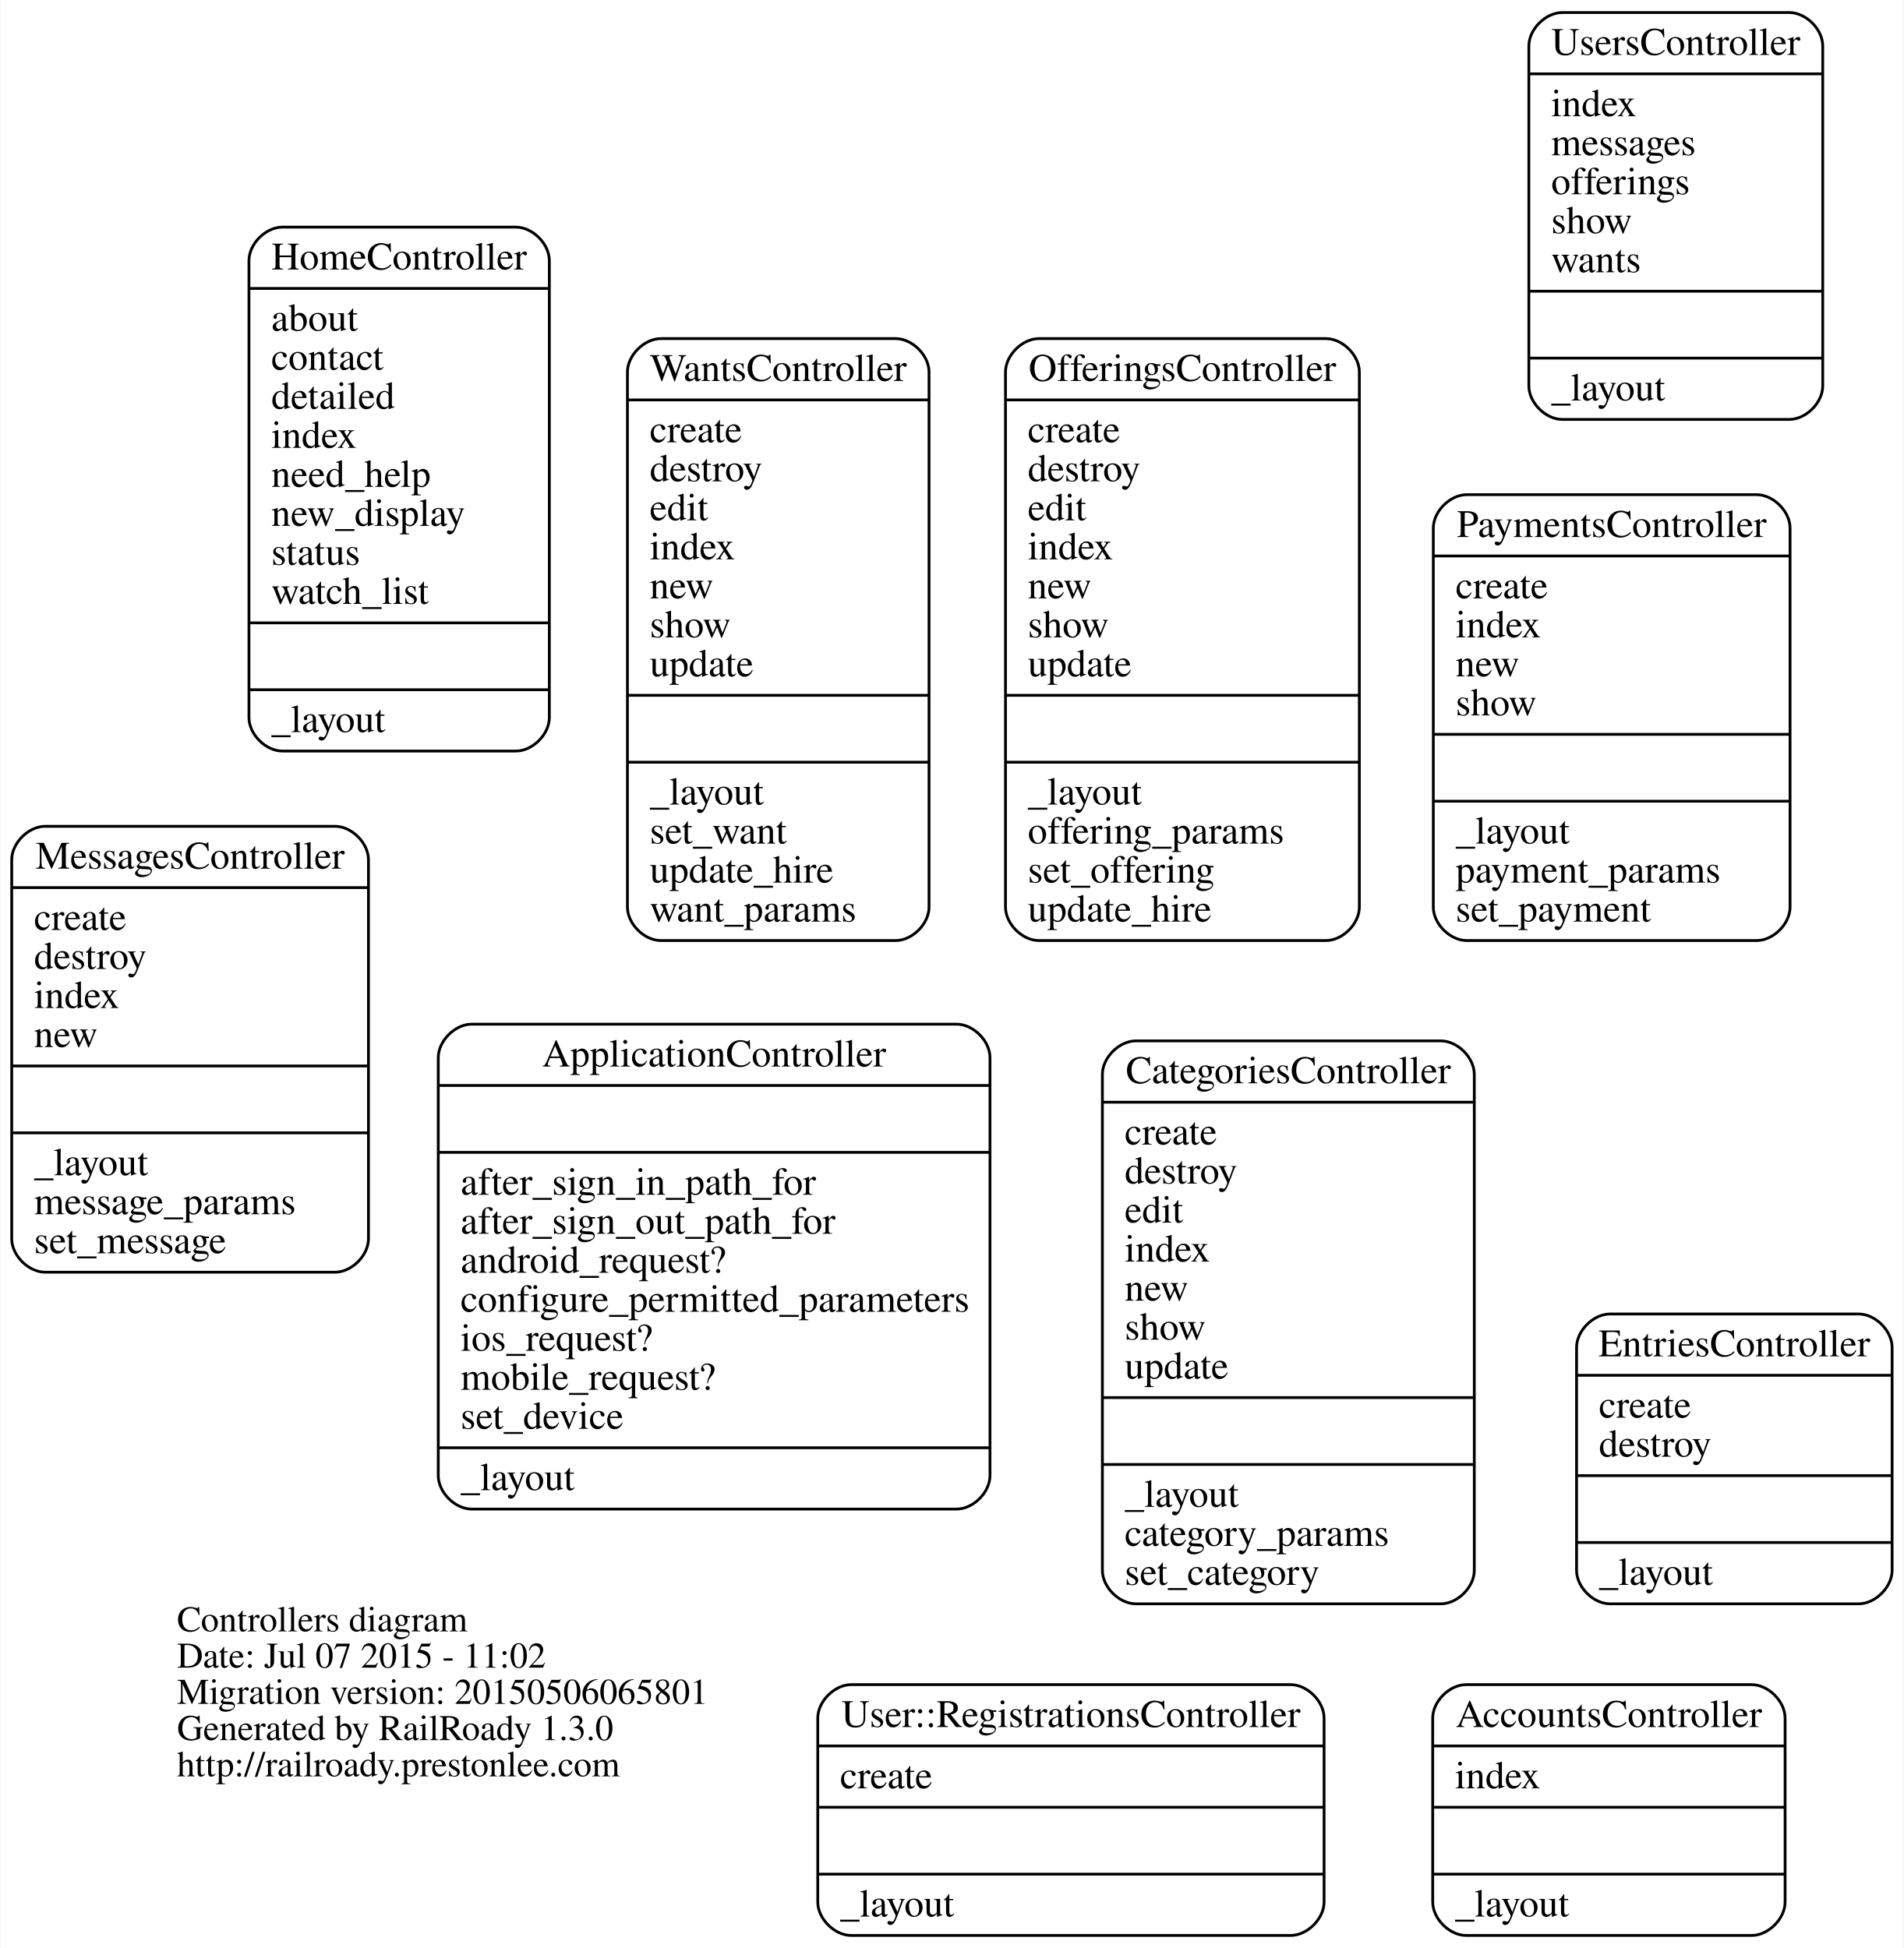
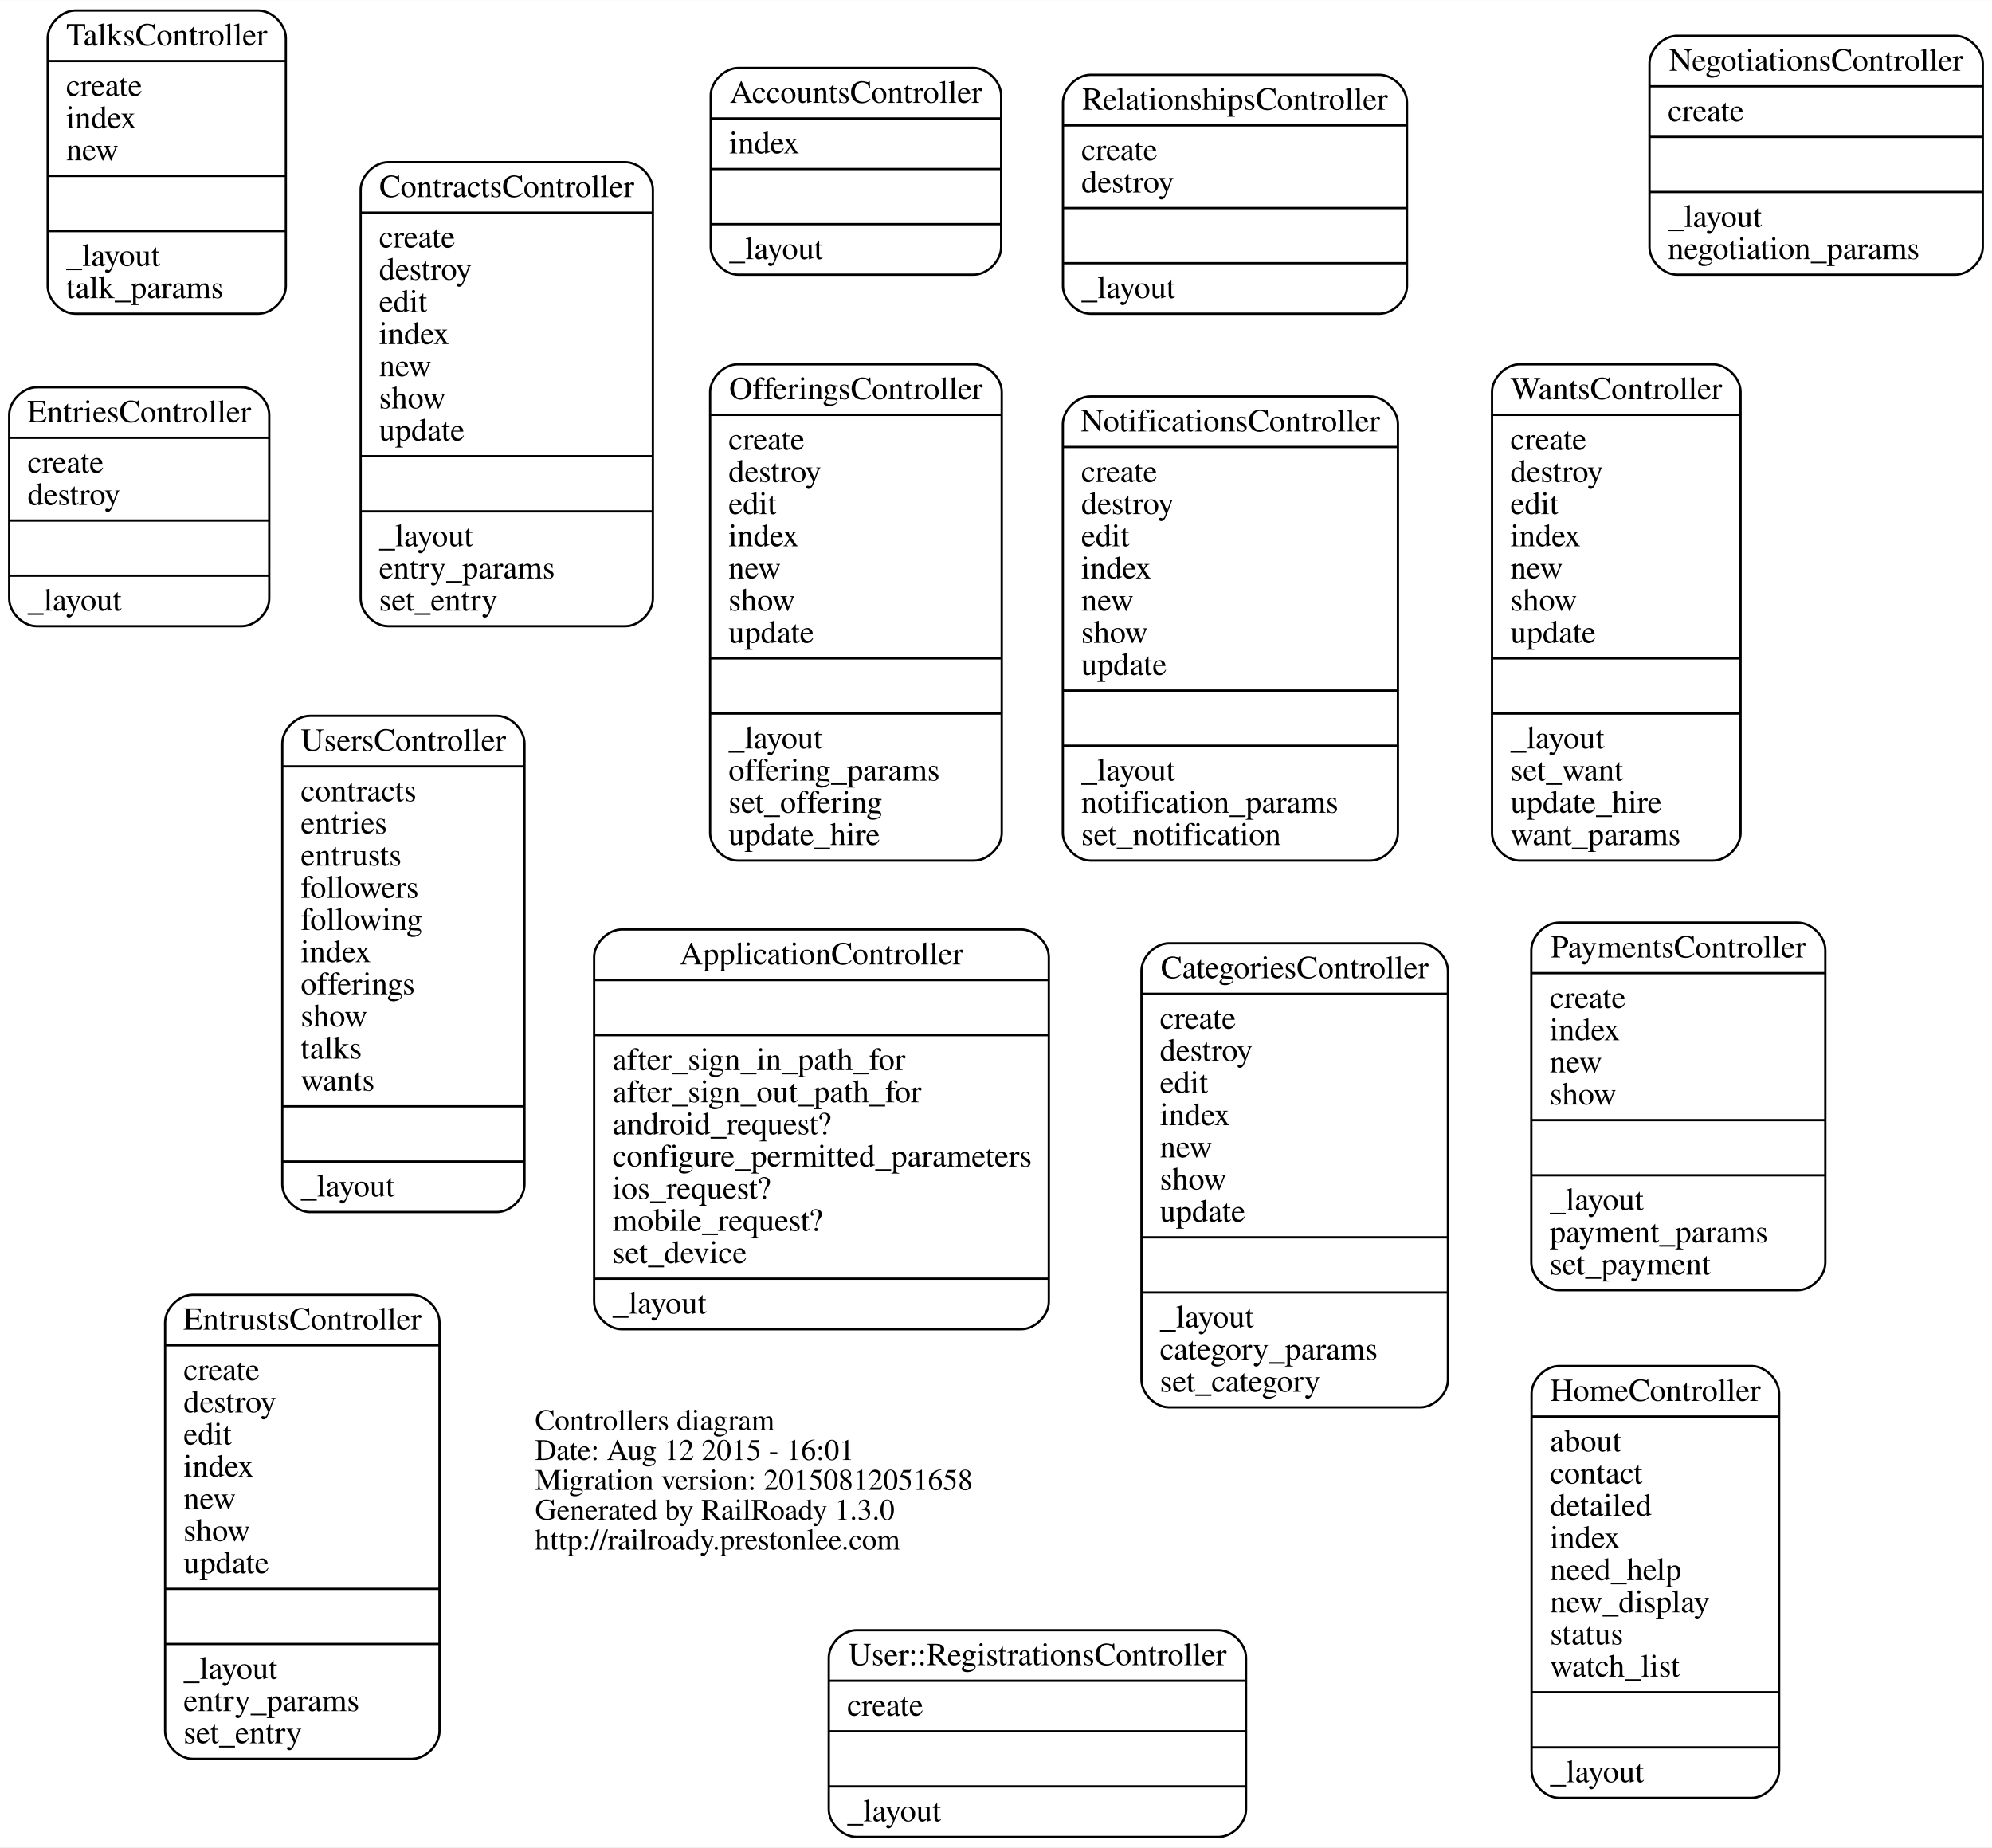
- <svg xmlns="http://www.w3.org/2000/svg" width="683pt" height="699pt" viewBox="0.00 0.00 682.59 699.00">
-   <g id="graph0" class="graph" transform="scale(1 1) rotate(0) translate(258.99 440.5)">
-     <polygon fill="white" stroke="none" points="-258.99,258.5 -258.99,-440.5 423.6,-440.5 423.6,258.5 -258.99,258.5" />
+ <svg xmlns="http://www.w3.org/2000/svg" width="867pt" height="804pt" viewBox="0.00 0.00 867.15 804.00">
+   <g id="graph0" class="graph" transform="scale(1 1) rotate(0) translate(360.6 477.5)">
+     <polygon fill="white" stroke="none" points="-360.6,326.5 -360.6,-477.5 506.545,-477.5 506.545,326.5 -360.6,326.5" />
    <g id="node1" class="node">
-       <text text-anchor="start" x="-195.688" y="144.9" font-family="Times,serif" font-size="13.00">Controllers diagram</text>
-       <text text-anchor="start" x="-195.688" y="157.9" font-family="Times,serif" font-size="13.00">Date: Jul 07 2015 - 11:02</text>
-       <text text-anchor="start" x="-195.688" y="170.9" font-family="Times,serif" font-size="13.00">Migration version: 20150506065801</text>
-       <text text-anchor="start" x="-195.688" y="183.9" font-family="Times,serif" font-size="13.00">Generated by RailRoady 1.3.0</text>
-       <text text-anchor="start" x="-195.688" y="196.9" font-family="Times,serif" font-size="13.00">http://railroady.prestonlee.com</text>
+       <text text-anchor="start" x="-127.688" y="144.9" font-family="Times,serif" font-size="13.00">Controllers diagram</text>
+       <text text-anchor="start" x="-127.688" y="157.9" font-family="Times,serif" font-size="13.00">Date: Aug 12 2015 - 16:01</text>
+       <text text-anchor="start" x="-127.688" y="170.9" font-family="Times,serif" font-size="13.00">Migration version: 20150812051658</text>
+       <text text-anchor="start" x="-127.688" y="183.9" font-family="Times,serif" font-size="13.00">Generated by RailRoady 1.3.0</text>
+       <text text-anchor="start" x="-127.688" y="196.9" font-family="Times,serif" font-size="13.00">http://railroady.prestonlee.com</text>
    </g>
    <g id="node2" class="node">
-       <path fill="none" stroke="black" d="M266.79,254C266.79,254 369.21,254 369.21,254 375.21,254 381.21,248 381.21,242 381.21,242 381.21,176 381.21,176 381.21,170 375.21,164 369.21,164 369.21,164 266.79,164 266.79,164 260.79,164 254.79,170 254.79,176 254.79,176 254.79,242 254.79,242 254.79,248 260.79,254 266.79,254" />
-       <text text-anchor="middle" x="318" y="179.2" font-family="Times,serif" font-size="14.00">AccountsController</text>
-       <polyline fill="none" stroke="black" points="254.79,186 381.21,186 " />
-       <text text-anchor="start" x="262.79" y="201.2" font-family="Times,serif" font-size="14.00">index</text>
-       <polyline fill="none" stroke="black" points="254.79,208 381.21,208 " />
-       <polyline fill="none" stroke="black" points="254.79,232 381.21,232 " />
-       <text text-anchor="start" x="262.79" y="247.2" font-family="Times,serif" font-size="14.00">_layout</text>
+       <path fill="none" stroke="black" d="M-39.21,-358C-39.21,-358 63.21,-358 63.21,-358 69.21,-358 75.21,-364 75.21,-370 75.21,-370 75.21,-436 75.21,-436 75.21,-442 69.21,-448 63.21,-448 63.21,-448 -39.21,-448 -39.21,-448 -45.21,-448 -51.21,-442 -51.21,-436 -51.21,-436 -51.21,-370 -51.21,-370 -51.21,-364 -45.21,-358 -39.21,-358" />
+       <text text-anchor="middle" x="12" y="-432.8" font-family="Times,serif" font-size="14.00">AccountsController</text>
+       <polyline fill="none" stroke="black" points="-51.21,-426 75.21,-426 " />
+       <text text-anchor="start" x="-43.21" y="-410.8" font-family="Times,serif" font-size="14.00">index</text>
+       <polyline fill="none" stroke="black" points="-51.21,-404 75.21,-404 " />
+       <polyline fill="none" stroke="black" points="-51.21,-380 75.21,-380 " />
+       <text text-anchor="start" x="-43.21" y="-364.8" font-family="Times,serif" font-size="14.00">_layout</text>
    </g>
    <g id="node3" class="node">
      <path fill="none" stroke="black" d="M-89.966,101C-89.966,101 83.966,101 83.966,101 89.966,101 95.966,95 95.966,89 95.966,89 95.966,-61 95.966,-61 95.966,-67 89.966,-73 83.966,-73 83.966,-73 -89.966,-73 -89.966,-73 -95.966,-73 -101.966,-67 -101.966,-61 -101.966,-61 -101.966,89 -101.966,89 -101.966,95 -95.966,101 -89.966,101" />
      <text text-anchor="middle" x="-3" y="-57.8" font-family="Times,serif" font-size="14.00">ApplicationController</text>
      <polyline fill="none" stroke="black" points="-101.966,-51 95.966,-51 " />
      <polyline fill="none" stroke="black" points="-101.966,-27 95.966,-27 " />
      <text text-anchor="start" x="-93.966" y="-11.8" font-family="Times,serif" font-size="14.00">after_sign_in_path_for</text>
      <text text-anchor="start" x="-93.966" y="2.2" font-family="Times,serif" font-size="14.00">after_sign_out_path_for</text>
      <text text-anchor="start" x="-93.966" y="16.2" font-family="Times,serif" font-size="14.00">android_request?</text>
      <text text-anchor="start" x="-93.966" y="30.2" font-family="Times,serif" font-size="14.00">configure_permitted_parameters</text>
      <text text-anchor="start" x="-93.966" y="44.2" font-family="Times,serif" font-size="14.00">ios_request?</text>
      <text text-anchor="start" x="-93.966" y="58.2" font-family="Times,serif" font-size="14.00">mobile_request?</text>
      <text text-anchor="start" x="-93.966" y="72.2" font-family="Times,serif" font-size="14.00">set_device</text>
      <polyline fill="none" stroke="black" points="-101.966,79 95.966,79 " />
      <text text-anchor="start" x="-93.966" y="94.2" font-family="Times,serif" font-size="14.00">_layout</text>
    </g>
    <g id="node4" class="node">
      <path fill="none" stroke="black" d="M148.293,135C148.293,135 257.707,135 257.707,135 263.707,135 269.707,129 269.707,123 269.707,123 269.707,-55 269.707,-55 269.707,-61 263.707,-67 257.707,-67 257.707,-67 148.293,-67 148.293,-67 142.293,-67 136.293,-61 136.293,-55 136.293,-55 136.293,123 136.293,123 136.293,129 142.293,135 148.293,135" />
      <text text-anchor="middle" x="203" y="-51.8" font-family="Times,serif" font-size="14.00">CategoriesController</text>
      <polyline fill="none" stroke="black" points="136.293,-45 269.707,-45 " />
      <text text-anchor="start" x="144.293" y="-29.8" font-family="Times,serif" font-size="14.00">create</text>
      <text text-anchor="start" x="144.293" y="-15.8" font-family="Times,serif" font-size="14.00">destroy</text>
      <text text-anchor="start" x="144.293" y="-1.8" font-family="Times,serif" font-size="14.00">edit</text>
      <text text-anchor="start" x="144.293" y="12.2" font-family="Times,serif" font-size="14.00">index</text>
      <text text-anchor="start" x="144.293" y="26.2" font-family="Times,serif" font-size="14.00">new</text>
      <text text-anchor="start" x="144.293" y="40.2" font-family="Times,serif" font-size="14.00">show</text>
      <text text-anchor="start" x="144.293" y="54.2" font-family="Times,serif" font-size="14.00">update</text>
      <polyline fill="none" stroke="black" points="136.293,61 269.707,61 " />
      <polyline fill="none" stroke="black" points="136.293,85 269.707,85 " />
      <text text-anchor="start" x="144.293" y="100.2" font-family="Times,serif" font-size="14.00">_layout</text>
      <text text-anchor="start" x="144.293" y="114.2" font-family="Times,serif" font-size="14.00">category_params</text>
      <text text-anchor="start" x="144.293" y="128.2" font-family="Times,serif" font-size="14.00">set_category</text>
    </g>
    <g id="node5" class="node">
-       <path fill="none" stroke="black" d="M318.4,135C318.4,135 407.6,135 407.6,135 413.6,135 419.6,129 419.6,123 419.6,123 419.6,43 419.6,43 419.6,37 413.6,31 407.6,31 407.6,31 318.4,31 318.4,31 312.4,31 306.4,37 306.4,43 306.4,43 306.4,123 306.4,123 306.4,129 312.4,135 318.4,135" />
-       <text text-anchor="middle" x="363" y="46.2" font-family="Times,serif" font-size="14.00">EntriesController</text>
-       <polyline fill="none" stroke="black" points="306.4,53 419.6,53 " />
-       <text text-anchor="start" x="314.4" y="68.2" font-family="Times,serif" font-size="14.00">create</text>
-       <text text-anchor="start" x="314.4" y="82.2" font-family="Times,serif" font-size="14.00">destroy</text>
-       <polyline fill="none" stroke="black" points="306.4,89 419.6,89 " />
-       <polyline fill="none" stroke="black" points="306.4,113 419.6,113 " />
-       <text text-anchor="start" x="314.4" y="128.2" font-family="Times,serif" font-size="14.00">_layout</text>
+       <path fill="none" stroke="black" d="M-191.6,-205C-191.6,-205 -88.4,-205 -88.4,-205 -82.4,-205 -76.4,-211 -76.4,-217 -76.4,-217 -76.4,-395 -76.4,-395 -76.4,-401 -82.4,-407 -88.4,-407 -88.4,-407 -191.6,-407 -191.6,-407 -197.6,-407 -203.6,-401 -203.6,-395 -203.6,-395 -203.6,-217 -203.6,-217 -203.6,-211 -197.6,-205 -191.6,-205" />
+       <text text-anchor="middle" x="-140" y="-391.8" font-family="Times,serif" font-size="14.00">ContractsController</text>
+       <polyline fill="none" stroke="black" points="-203.6,-385 -76.4,-385 " />
+       <text text-anchor="start" x="-195.6" y="-369.8" font-family="Times,serif" font-size="14.00">create</text>
+       <text text-anchor="start" x="-195.6" y="-355.8" font-family="Times,serif" font-size="14.00">destroy</text>
+       <text text-anchor="start" x="-195.6" y="-341.8" font-family="Times,serif" font-size="14.00">edit</text>
+       <text text-anchor="start" x="-195.6" y="-327.8" font-family="Times,serif" font-size="14.00">index</text>
+       <text text-anchor="start" x="-195.6" y="-313.8" font-family="Times,serif" font-size="14.00">new</text>
+       <text text-anchor="start" x="-195.6" y="-299.8" font-family="Times,serif" font-size="14.00">show</text>
+       <text text-anchor="start" x="-195.6" y="-285.8" font-family="Times,serif" font-size="14.00">update</text>
+       <polyline fill="none" stroke="black" points="-203.6,-279 -76.4,-279 " />
+       <polyline fill="none" stroke="black" points="-203.6,-255 -76.4,-255 " />
+       <text text-anchor="start" x="-195.6" y="-239.8" font-family="Times,serif" font-size="14.00">_layout</text>
+       <text text-anchor="start" x="-195.6" y="-225.8" font-family="Times,serif" font-size="14.00">entry_params</text>
+       <text text-anchor="start" x="-195.6" y="-211.8" font-family="Times,serif" font-size="14.00">set_entry</text>
    </g>
    <g id="node6" class="node">
-       <path fill="none" stroke="black" d="M-157.879,-171C-157.879,-171 -74.121,-171 -74.121,-171 -68.121,-171 -62.121,-177 -62.121,-183 -62.121,-183 -62.121,-347 -62.121,-347 -62.121,-353 -68.121,-359 -74.121,-359 -74.121,-359 -157.879,-359 -157.879,-359 -163.879,-359 -169.879,-353 -169.879,-347 -169.879,-347 -169.879,-183 -169.879,-183 -169.879,-177 -163.879,-171 -157.879,-171" />
-       <text text-anchor="middle" x="-116" y="-343.8" font-family="Times,serif" font-size="14.00">HomeController</text>
-       <polyline fill="none" stroke="black" points="-169.879,-337 -62.121,-337 " />
-       <text text-anchor="start" x="-161.879" y="-321.8" font-family="Times,serif" font-size="14.00">about</text>
-       <text text-anchor="start" x="-161.879" y="-307.8" font-family="Times,serif" font-size="14.00">contact</text>
-       <text text-anchor="start" x="-161.879" y="-293.8" font-family="Times,serif" font-size="14.00">detailed</text>
-       <text text-anchor="start" x="-161.879" y="-279.8" font-family="Times,serif" font-size="14.00">index</text>
-       <text text-anchor="start" x="-161.879" y="-265.8" font-family="Times,serif" font-size="14.00">need_help</text>
-       <text text-anchor="start" x="-161.879" y="-251.8" font-family="Times,serif" font-size="14.00">new_display</text>
-       <text text-anchor="start" x="-161.879" y="-237.8" font-family="Times,serif" font-size="14.00">status</text>
-       <text text-anchor="start" x="-161.879" y="-223.8" font-family="Times,serif" font-size="14.00">watch_list</text>
-       <polyline fill="none" stroke="black" points="-169.879,-217 -62.121,-217 " />
-       <polyline fill="none" stroke="black" points="-169.879,-193 -62.121,-193 " />
-       <text text-anchor="start" x="-161.879" y="-177.8" font-family="Times,serif" font-size="14.00">_layout</text>
+       <path fill="none" stroke="black" d="M-344.6,-205C-344.6,-205 -255.4,-205 -255.4,-205 -249.4,-205 -243.4,-211 -243.4,-217 -243.4,-217 -243.4,-297 -243.4,-297 -243.4,-303 -249.4,-309 -255.4,-309 -255.4,-309 -344.6,-309 -344.6,-309 -350.6,-309 -356.6,-303 -356.6,-297 -356.6,-297 -356.6,-217 -356.6,-217 -356.6,-211 -350.6,-205 -344.6,-205" />
+       <text text-anchor="middle" x="-300" y="-293.8" font-family="Times,serif" font-size="14.00">EntriesController</text>
+       <polyline fill="none" stroke="black" points="-356.6,-287 -243.4,-287 " />
+       <text text-anchor="start" x="-348.6" y="-271.8" font-family="Times,serif" font-size="14.00">create</text>
+       <text text-anchor="start" x="-348.6" y="-257.8" font-family="Times,serif" font-size="14.00">destroy</text>
+       <polyline fill="none" stroke="black" points="-356.6,-251 -243.4,-251 " />
+       <polyline fill="none" stroke="black" points="-356.6,-227 -243.4,-227 " />
+       <text text-anchor="start" x="-348.6" y="-211.8" font-family="Times,serif" font-size="14.00">_layout</text>
    </g>
    <g id="node7" class="node">
-       <path fill="none" stroke="black" d="M-242.99,16C-242.99,16 -139.01,16 -139.01,16 -133.01,16 -127.01,10 -127.01,4 -127.01,4 -127.01,-132 -127.01,-132 -127.01,-138 -133.01,-144 -139.01,-144 -139.01,-144 -242.99,-144 -242.99,-144 -248.99,-144 -254.99,-138 -254.99,-132 -254.99,-132 -254.99,4 -254.99,4 -254.99,10 -248.99,16 -242.99,16" />
-       <text text-anchor="middle" x="-191" y="-128.8" font-family="Times,serif" font-size="14.00">MessagesController</text>
-       <polyline fill="none" stroke="black" points="-254.99,-122 -127.01,-122 " />
-       <text text-anchor="start" x="-246.99" y="-106.8" font-family="Times,serif" font-size="14.00">create</text>
-       <text text-anchor="start" x="-246.99" y="-92.8" font-family="Times,serif" font-size="14.00">destroy</text>
-       <text text-anchor="start" x="-246.99" y="-78.8" font-family="Times,serif" font-size="14.00">index</text>
-       <text text-anchor="start" x="-246.99" y="-64.8" font-family="Times,serif" font-size="14.00">new</text>
-       <polyline fill="none" stroke="black" points="-254.99,-58 -127.01,-58 " />
-       <polyline fill="none" stroke="black" points="-254.99,-34 -127.01,-34 " />
-       <text text-anchor="start" x="-246.99" y="-18.8" font-family="Times,serif" font-size="14.00">_layout</text>
-       <text text-anchor="start" x="-246.99" y="-4.8" font-family="Times,serif" font-size="14.00">message_params</text>
-       <text text-anchor="start" x="-246.99" y="9.2" font-family="Times,serif" font-size="14.00">set_message</text>
+       <path fill="none" stroke="black" d="M-276.717,288C-276.717,288 -181.283,288 -181.283,288 -175.283,288 -169.283,282 -169.283,276 -169.283,276 -169.283,98 -169.283,98 -169.283,92 -175.283,86 -181.283,86 -181.283,86 -276.717,86 -276.717,86 -282.717,86 -288.717,92 -288.717,98 -288.717,98 -288.717,276 -288.717,276 -288.717,282 -282.717,288 -276.717,288" />
+       <text text-anchor="middle" x="-229" y="101.2" font-family="Times,serif" font-size="14.00">EntrustsController</text>
+       <polyline fill="none" stroke="black" points="-288.717,108 -169.283,108 " />
+       <text text-anchor="start" x="-280.717" y="123.2" font-family="Times,serif" font-size="14.00">create</text>
+       <text text-anchor="start" x="-280.717" y="137.2" font-family="Times,serif" font-size="14.00">destroy</text>
+       <text text-anchor="start" x="-280.717" y="151.2" font-family="Times,serif" font-size="14.00">edit</text>
+       <text text-anchor="start" x="-280.717" y="165.2" font-family="Times,serif" font-size="14.00">index</text>
+       <text text-anchor="start" x="-280.717" y="179.2" font-family="Times,serif" font-size="14.00">new</text>
+       <text text-anchor="start" x="-280.717" y="193.2" font-family="Times,serif" font-size="14.00">show</text>
+       <text text-anchor="start" x="-280.717" y="207.2" font-family="Times,serif" font-size="14.00">update</text>
+       <polyline fill="none" stroke="black" points="-288.717,214 -169.283,214 " />
+       <polyline fill="none" stroke="black" points="-288.717,238 -169.283,238 " />
+       <text text-anchor="start" x="-280.717" y="253.2" font-family="Times,serif" font-size="14.00">_layout</text>
+       <text text-anchor="start" x="-280.717" y="267.2" font-family="Times,serif" font-size="14.00">entry_params</text>
+       <text text-anchor="start" x="-280.717" y="281.2" font-family="Times,serif" font-size="14.00">set_entry</text>
    </g>
    <g id="node8" class="node">
-       <path fill="none" stroke="black" d="M113.526,-103C113.526,-103 216.474,-103 216.474,-103 222.474,-103 228.474,-109 228.474,-115 228.474,-115 228.474,-307 228.474,-307 228.474,-313 222.474,-319 216.474,-319 216.474,-319 113.526,-319 113.526,-319 107.526,-319 101.526,-313 101.526,-307 101.526,-307 101.526,-115 101.526,-115 101.526,-109 107.526,-103 113.526,-103" />
-       <text text-anchor="middle" x="165" y="-303.8" font-family="Times,serif" font-size="14.00">OfferingsController</text>
-       <polyline fill="none" stroke="black" points="101.526,-297 228.474,-297 " />
-       <text text-anchor="start" x="109.526" y="-281.8" font-family="Times,serif" font-size="14.00">create</text>
-       <text text-anchor="start" x="109.526" y="-267.8" font-family="Times,serif" font-size="14.00">destroy</text>
-       <text text-anchor="start" x="109.526" y="-253.8" font-family="Times,serif" font-size="14.00">edit</text>
-       <text text-anchor="start" x="109.526" y="-239.8" font-family="Times,serif" font-size="14.00">index</text>
-       <text text-anchor="start" x="109.526" y="-225.8" font-family="Times,serif" font-size="14.00">new</text>
-       <text text-anchor="start" x="109.526" y="-211.8" font-family="Times,serif" font-size="14.00">show</text>
-       <text text-anchor="start" x="109.526" y="-197.8" font-family="Times,serif" font-size="14.00">update</text>
-       <polyline fill="none" stroke="black" points="101.526,-191 228.474,-191 " />
-       <polyline fill="none" stroke="black" points="101.526,-167 228.474,-167 " />
-       <text text-anchor="start" x="109.526" y="-151.8" font-family="Times,serif" font-size="14.00">_layout</text>
-       <text text-anchor="start" x="109.526" y="-137.8" font-family="Times,serif" font-size="14.00">offering_params</text>
-       <text text-anchor="start" x="109.526" y="-123.8" font-family="Times,serif" font-size="14.00">set_offering</text>
-       <text text-anchor="start" x="109.526" y="-109.8" font-family="Times,serif" font-size="14.00">update_hire</text>
+       <path fill="none" stroke="black" d="M318.121,305C318.121,305 401.879,305 401.879,305 407.879,305 413.879,299 413.879,293 413.879,293 413.879,129 413.879,129 413.879,123 407.879,117 401.879,117 401.879,117 318.121,117 318.121,117 312.121,117 306.121,123 306.121,129 306.121,129 306.121,293 306.121,293 306.121,299 312.121,305 318.121,305" />
+       <text text-anchor="middle" x="360" y="132.2" font-family="Times,serif" font-size="14.00">HomeController</text>
+       <polyline fill="none" stroke="black" points="306.121,139 413.879,139 " />
+       <text text-anchor="start" x="314.121" y="154.2" font-family="Times,serif" font-size="14.00">about</text>
+       <text text-anchor="start" x="314.121" y="168.2" font-family="Times,serif" font-size="14.00">contact</text>
+       <text text-anchor="start" x="314.121" y="182.2" font-family="Times,serif" font-size="14.00">detailed</text>
+       <text text-anchor="start" x="314.121" y="196.2" font-family="Times,serif" font-size="14.00">index</text>
+       <text text-anchor="start" x="314.121" y="210.2" font-family="Times,serif" font-size="14.00">need_help</text>
+       <text text-anchor="start" x="314.121" y="224.2" font-family="Times,serif" font-size="14.00">new_display</text>
+       <text text-anchor="start" x="314.121" y="238.2" font-family="Times,serif" font-size="14.00">status</text>
+       <text text-anchor="start" x="314.121" y="252.2" font-family="Times,serif" font-size="14.00">watch_list</text>
+       <polyline fill="none" stroke="black" points="306.121,259 413.879,259 " />
+       <polyline fill="none" stroke="black" points="306.121,283 413.879,283 " />
+       <text text-anchor="start" x="314.121" y="298.2" font-family="Times,serif" font-size="14.00">_layout</text>
    </g>
    <g id="node9" class="node">
-       <path fill="none" stroke="black" d="M267.007,-103C267.007,-103 370.993,-103 370.993,-103 376.993,-103 382.993,-109 382.993,-115 382.993,-115 382.993,-251 382.993,-251 382.993,-257 376.993,-263 370.993,-263 370.993,-263 267.007,-263 267.007,-263 261.007,-263 255.007,-257 255.007,-251 255.007,-251 255.007,-115 255.007,-115 255.007,-109 261.007,-103 267.007,-103" />
-       <text text-anchor="middle" x="319" y="-247.8" font-family="Times,serif" font-size="14.00">PaymentsController</text>
-       <polyline fill="none" stroke="black" points="255.007,-241 382.993,-241 " />
-       <text text-anchor="start" x="263.007" y="-225.8" font-family="Times,serif" font-size="14.00">create</text>
-       <text text-anchor="start" x="263.007" y="-211.8" font-family="Times,serif" font-size="14.00">index</text>
-       <text text-anchor="start" x="263.007" y="-197.8" font-family="Times,serif" font-size="14.00">new</text>
-       <text text-anchor="start" x="263.007" y="-183.8" font-family="Times,serif" font-size="14.00">show</text>
-       <polyline fill="none" stroke="black" points="255.007,-177 382.993,-177 " />
-       <polyline fill="none" stroke="black" points="255.007,-153 382.993,-153 " />
-       <text text-anchor="start" x="263.007" y="-137.8" font-family="Times,serif" font-size="14.00">_layout</text>
-       <text text-anchor="start" x="263.007" y="-123.8" font-family="Times,serif" font-size="14.00">payment_params</text>
-       <text text-anchor="start" x="263.007" y="-109.8" font-family="Times,serif" font-size="14.00">set_payment</text>
+       <path fill="none" stroke="black" d="M369.455,-358C369.455,-358 490.545,-358 490.545,-358 496.545,-358 502.545,-364 502.545,-370 502.545,-370 502.545,-450 502.545,-450 502.545,-456 496.545,-462 490.545,-462 490.545,-462 369.455,-462 369.455,-462 363.455,-462 357.455,-456 357.455,-450 357.455,-450 357.455,-370 357.455,-370 357.455,-364 363.455,-358 369.455,-358" />
+       <text text-anchor="middle" x="430" y="-446.8" font-family="Times,serif" font-size="14.00">NegotiationsController</text>
+       <polyline fill="none" stroke="black" points="357.455,-440 502.545,-440 " />
+       <text text-anchor="start" x="365.455" y="-424.8" font-family="Times,serif" font-size="14.00">create</text>
+       <polyline fill="none" stroke="black" points="357.455,-418 502.545,-418 " />
+       <polyline fill="none" stroke="black" points="357.455,-394 502.545,-394 " />
+       <text text-anchor="start" x="365.455" y="-378.8" font-family="Times,serif" font-size="14.00">_layout</text>
+       <text text-anchor="start" x="365.455" y="-364.8" font-family="Times,serif" font-size="14.00">negotiation_params</text>
    </g>
    <g id="node10" class="node">
-       <path fill="none" stroke="black" d="M46.179,254C46.179,254 203.821,254 203.821,254 209.821,254 215.821,248 215.821,242 215.821,242 215.821,176 215.821,176 215.821,170 209.821,164 203.821,164 203.821,164 46.179,164 46.179,164 40.179,164 34.179,170 34.179,176 34.179,176 34.179,242 34.179,242 34.179,248 40.179,254 46.179,254" />
-       <text text-anchor="middle" x="125" y="179.2" font-family="Times,serif" font-size="14.00">User::RegistrationsController</text>
-       <polyline fill="none" stroke="black" points="34.179,186 215.821,186 " />
-       <text text-anchor="start" x="42.179" y="201.2" font-family="Times,serif" font-size="14.00">create</text>
-       <polyline fill="none" stroke="black" points="34.179,208 215.821,208 " />
-       <polyline fill="none" stroke="black" points="34.179,232 215.821,232 " />
-       <text text-anchor="start" x="42.179" y="247.2" font-family="Times,serif" font-size="14.00">_layout</text>
+       <path fill="none" stroke="black" d="M114.062,-103C114.062,-103 235.938,-103 235.938,-103 241.938,-103 247.938,-109 247.938,-115 247.938,-115 247.938,-293 247.938,-293 247.938,-299 241.938,-305 235.938,-305 235.938,-305 114.062,-305 114.062,-305 108.062,-305 102.062,-299 102.062,-293 102.062,-293 102.062,-115 102.062,-115 102.062,-109 108.062,-103 114.062,-103" />
+       <text text-anchor="middle" x="175" y="-289.8" font-family="Times,serif" font-size="14.00">NotificationsController</text>
+       <polyline fill="none" stroke="black" points="102.062,-283 247.938,-283 " />
+       <text text-anchor="start" x="110.062" y="-267.8" font-family="Times,serif" font-size="14.00">create</text>
+       <text text-anchor="start" x="110.062" y="-253.8" font-family="Times,serif" font-size="14.00">destroy</text>
+       <text text-anchor="start" x="110.062" y="-239.8" font-family="Times,serif" font-size="14.00">edit</text>
+       <text text-anchor="start" x="110.062" y="-225.8" font-family="Times,serif" font-size="14.00">index</text>
+       <text text-anchor="start" x="110.062" y="-211.8" font-family="Times,serif" font-size="14.00">new</text>
+       <text text-anchor="start" x="110.062" y="-197.8" font-family="Times,serif" font-size="14.00">show</text>
+       <text text-anchor="start" x="110.062" y="-183.8" font-family="Times,serif" font-size="14.00">update</text>
+       <polyline fill="none" stroke="black" points="102.062,-177 247.938,-177 " />
+       <polyline fill="none" stroke="black" points="102.062,-153 247.938,-153 " />
+       <text text-anchor="start" x="110.062" y="-137.8" font-family="Times,serif" font-size="14.00">_layout</text>
+       <text text-anchor="start" x="110.062" y="-123.8" font-family="Times,serif" font-size="14.00">notification_params</text>
+       <text text-anchor="start" x="110.062" y="-109.8" font-family="Times,serif" font-size="14.00">set_notification</text>
    </g>
    <g id="node11" class="node">
-       <path fill="none" stroke="black" d="M301.286,-290C301.286,-290 382.714,-290 382.714,-290 388.714,-290 394.714,-296 394.714,-302 394.714,-302 394.714,-424 394.714,-424 394.714,-430 388.714,-436 382.714,-436 382.714,-436 301.286,-436 301.286,-436 295.286,-436 289.286,-430 289.286,-424 289.286,-424 289.286,-302 289.286,-302 289.286,-296 295.286,-290 301.286,-290" />
-       <text text-anchor="middle" x="342" y="-420.8" font-family="Times,serif" font-size="14.00">UsersController</text>
-       <polyline fill="none" stroke="black" points="289.286,-414 394.714,-414 " />
-       <text text-anchor="start" x="297.286" y="-398.8" font-family="Times,serif" font-size="14.00">index</text>
-       <text text-anchor="start" x="297.286" y="-384.8" font-family="Times,serif" font-size="14.00">messages</text>
-       <text text-anchor="start" x="297.286" y="-370.8" font-family="Times,serif" font-size="14.00">offerings</text>
-       <text text-anchor="start" x="297.286" y="-356.8" font-family="Times,serif" font-size="14.00">show</text>
-       <text text-anchor="start" x="297.286" y="-342.8" font-family="Times,serif" font-size="14.00">wants</text>
-       <polyline fill="none" stroke="black" points="289.286,-336 394.714,-336 " />
-       <polyline fill="none" stroke="black" points="289.286,-312 394.714,-312 " />
-       <text text-anchor="start" x="297.286" y="-296.8" font-family="Times,serif" font-size="14.00">_layout</text>
+       <path fill="none" stroke="black" d="M-39.474,-103C-39.474,-103 63.474,-103 63.474,-103 69.474,-103 75.474,-109 75.474,-115 75.474,-115 75.474,-307 75.474,-307 75.474,-313 69.474,-319 63.474,-319 63.474,-319 -39.474,-319 -39.474,-319 -45.474,-319 -51.474,-313 -51.474,-307 -51.474,-307 -51.474,-115 -51.474,-115 -51.474,-109 -45.474,-103 -39.474,-103" />
+       <text text-anchor="middle" x="12" y="-303.8" font-family="Times,serif" font-size="14.00">OfferingsController</text>
+       <polyline fill="none" stroke="black" points="-51.474,-297 75.474,-297 " />
+       <text text-anchor="start" x="-43.474" y="-281.8" font-family="Times,serif" font-size="14.00">create</text>
+       <text text-anchor="start" x="-43.474" y="-267.8" font-family="Times,serif" font-size="14.00">destroy</text>
+       <text text-anchor="start" x="-43.474" y="-253.8" font-family="Times,serif" font-size="14.00">edit</text>
+       <text text-anchor="start" x="-43.474" y="-239.8" font-family="Times,serif" font-size="14.00">index</text>
+       <text text-anchor="start" x="-43.474" y="-225.8" font-family="Times,serif" font-size="14.00">new</text>
+       <text text-anchor="start" x="-43.474" y="-211.8" font-family="Times,serif" font-size="14.00">show</text>
+       <text text-anchor="start" x="-43.474" y="-197.8" font-family="Times,serif" font-size="14.00">update</text>
+       <polyline fill="none" stroke="black" points="-51.474,-191 75.474,-191 " />
+       <polyline fill="none" stroke="black" points="-51.474,-167 75.474,-167 " />
+       <text text-anchor="start" x="-43.474" y="-151.8" font-family="Times,serif" font-size="14.00">_layout</text>
+       <text text-anchor="start" x="-43.474" y="-137.8" font-family="Times,serif" font-size="14.00">offering_params</text>
+       <text text-anchor="start" x="-43.474" y="-123.8" font-family="Times,serif" font-size="14.00">set_offering</text>
+       <text text-anchor="start" x="-43.474" y="-109.8" font-family="Times,serif" font-size="14.00">update_hire</text>
    </g>
    <g id="node12" class="node">
-       <path fill="none" stroke="black" d="M-22.098,-103C-22.098,-103 62.098,-103 62.098,-103 68.098,-103 74.098,-109 74.098,-115 74.098,-115 74.098,-307 74.098,-307 74.098,-313 68.098,-319 62.098,-319 62.098,-319 -22.098,-319 -22.098,-319 -28.098,-319 -34.098,-313 -34.098,-307 -34.098,-307 -34.098,-115 -34.098,-115 -34.098,-109 -28.098,-103 -22.098,-103" />
-       <text text-anchor="middle" x="20" y="-303.8" font-family="Times,serif" font-size="14.00">WantsController</text>
-       <polyline fill="none" stroke="black" points="-34.098,-297 74.098,-297 " />
-       <text text-anchor="start" x="-26.098" y="-281.8" font-family="Times,serif" font-size="14.00">create</text>
-       <text text-anchor="start" x="-26.098" y="-267.8" font-family="Times,serif" font-size="14.00">destroy</text>
-       <text text-anchor="start" x="-26.098" y="-253.8" font-family="Times,serif" font-size="14.00">edit</text>
-       <text text-anchor="start" x="-26.098" y="-239.8" font-family="Times,serif" font-size="14.00">index</text>
-       <text text-anchor="start" x="-26.098" y="-225.8" font-family="Times,serif" font-size="14.00">new</text>
-       <text text-anchor="start" x="-26.098" y="-211.8" font-family="Times,serif" font-size="14.00">show</text>
-       <text text-anchor="start" x="-26.098" y="-197.8" font-family="Times,serif" font-size="14.00">update</text>
-       <polyline fill="none" stroke="black" points="-34.098,-191 74.098,-191 " />
-       <polyline fill="none" stroke="black" points="-34.098,-167 74.098,-167 " />
-       <text text-anchor="start" x="-26.098" y="-151.8" font-family="Times,serif" font-size="14.00">_layout</text>
-       <text text-anchor="start" x="-26.098" y="-137.8" font-family="Times,serif" font-size="14.00">set_want</text>
-       <text text-anchor="start" x="-26.098" y="-123.8" font-family="Times,serif" font-size="14.00">update_hire</text>
-       <text text-anchor="start" x="-26.098" y="-109.8" font-family="Times,serif" font-size="14.00">want_params</text>
+       <path fill="none" stroke="black" d="M318.007,84C318.007,84 421.993,84 421.993,84 427.993,84 433.993,78 433.993,72 433.993,72 433.993,-64 433.993,-64 433.993,-70 427.993,-76 421.993,-76 421.993,-76 318.007,-76 318.007,-76 312.007,-76 306.007,-70 306.007,-64 306.007,-64 306.007,72 306.007,72 306.007,78 312.007,84 318.007,84" />
+       <text text-anchor="middle" x="370" y="-60.8" font-family="Times,serif" font-size="14.00">PaymentsController</text>
+       <polyline fill="none" stroke="black" points="306.007,-54 433.993,-54 " />
+       <text text-anchor="start" x="314.007" y="-38.8" font-family="Times,serif" font-size="14.00">create</text>
+       <text text-anchor="start" x="314.007" y="-24.8" font-family="Times,serif" font-size="14.00">index</text>
+       <text text-anchor="start" x="314.007" y="-10.8" font-family="Times,serif" font-size="14.00">new</text>
+       <text text-anchor="start" x="314.007" y="3.2" font-family="Times,serif" font-size="14.00">show</text>
+       <polyline fill="none" stroke="black" points="306.007,10 433.993,10 " />
+       <polyline fill="none" stroke="black" points="306.007,34 433.993,34 " />
+       <text text-anchor="start" x="314.007" y="49.2" font-family="Times,serif" font-size="14.00">_layout</text>
+       <text text-anchor="start" x="314.007" y="63.2" font-family="Times,serif" font-size="14.00">payment_params</text>
+       <text text-anchor="start" x="314.007" y="77.2" font-family="Times,serif" font-size="14.00">set_payment</text>
+     </g>
+     <g id="node13" class="node">
+       <path fill="none" stroke="black" d="M114.117,-341C114.117,-341 239.883,-341 239.883,-341 245.883,-341 251.883,-347 251.883,-353 251.883,-353 251.883,-433 251.883,-433 251.883,-439 245.883,-445 239.883,-445 239.883,-445 114.117,-445 114.117,-445 108.117,-445 102.117,-439 102.117,-433 102.117,-433 102.117,-353 102.117,-353 102.117,-347 108.117,-341 114.117,-341" />
+       <text text-anchor="middle" x="177" y="-429.8" font-family="Times,serif" font-size="14.00">RelationshipsController</text>
+       <polyline fill="none" stroke="black" points="102.117,-423 251.883,-423 " />
+       <text text-anchor="start" x="110.117" y="-407.8" font-family="Times,serif" font-size="14.00">create</text>
+       <text text-anchor="start" x="110.117" y="-393.8" font-family="Times,serif" font-size="14.00">destroy</text>
+       <polyline fill="none" stroke="black" points="102.117,-387 251.883,-387 " />
+       <polyline fill="none" stroke="black" points="102.117,-363 251.883,-363 " />
+       <text text-anchor="start" x="110.117" y="-347.8" font-family="Times,serif" font-size="14.00">_layout</text>
+     </g>
+     <g id="node14" class="node">
+       <path fill="none" stroke="black" d="M-327.835,-341C-327.835,-341 -248.165,-341 -248.165,-341 -242.165,-341 -236.165,-347 -236.165,-353 -236.165,-353 -236.165,-461 -236.165,-461 -236.165,-467 -242.165,-473 -248.165,-473 -248.165,-473 -327.835,-473 -327.835,-473 -333.835,-473 -339.835,-467 -339.835,-461 -339.835,-461 -339.835,-353 -339.835,-353 -339.835,-347 -333.835,-341 -327.835,-341" />
+       <text text-anchor="middle" x="-288" y="-457.8" font-family="Times,serif" font-size="14.00">TalksController</text>
+       <polyline fill="none" stroke="black" points="-339.835,-451 -236.165,-451 " />
+       <text text-anchor="start" x="-331.835" y="-435.8" font-family="Times,serif" font-size="14.00">create</text>
+       <text text-anchor="start" x="-331.835" y="-421.8" font-family="Times,serif" font-size="14.00">index</text>
+       <text text-anchor="start" x="-331.835" y="-407.8" font-family="Times,serif" font-size="14.00">new</text>
+       <polyline fill="none" stroke="black" points="-339.835,-401 -236.165,-401 " />
+       <polyline fill="none" stroke="black" points="-339.835,-377 -236.165,-377 " />
+       <text text-anchor="start" x="-331.835" y="-361.8" font-family="Times,serif" font-size="14.00">_layout</text>
+       <text text-anchor="start" x="-331.835" y="-347.8" font-family="Times,serif" font-size="14.00">talk_params</text>
+     </g>
+     <g id="node15" class="node">
+       <path fill="none" stroke="black" d="M12.179,322C12.179,322 169.821,322 169.821,322 175.821,322 181.821,316 181.821,310 181.821,310 181.821,244 181.821,244 181.821,238 175.821,232 169.821,232 169.821,232 12.179,232 12.179,232 6.179,232 0.179,238 0.179,244 0.179,244 0.179,310 0.179,310 0.179,316 6.179,322 12.179,322" />
+       <text text-anchor="middle" x="91" y="247.2" font-family="Times,serif" font-size="14.00">User::RegistrationsController</text>
+       <polyline fill="none" stroke="black" points="0.179,254 181.821,254 " />
+       <text text-anchor="start" x="8.179" y="269.2" font-family="Times,serif" font-size="14.00">create</text>
+       <polyline fill="none" stroke="black" points="0.179,276 181.821,276 " />
+       <polyline fill="none" stroke="black" points="0.179,300 181.821,300 " />
+       <text text-anchor="start" x="8.179" y="315.2" font-family="Times,serif" font-size="14.00">_layout</text>
+     </g>
+     <g id="node16" class="node">
+       <path fill="none" stroke="black" d="M-225.714,50C-225.714,50 -144.286,50 -144.286,50 -138.286,50 -132.286,44 -132.286,38 -132.286,38 -132.286,-154 -132.286,-154 -132.286,-160 -138.286,-166 -144.286,-166 -144.286,-166 -225.714,-166 -225.714,-166 -231.714,-166 -237.714,-160 -237.714,-154 -237.714,-154 -237.714,38 -237.714,38 -237.714,44 -231.714,50 -225.714,50" />
+       <text text-anchor="middle" x="-185" y="-150.8" font-family="Times,serif" font-size="14.00">UsersController</text>
+       <polyline fill="none" stroke="black" points="-237.714,-144 -132.286,-144 " />
+       <text text-anchor="start" x="-229.714" y="-128.8" font-family="Times,serif" font-size="14.00">contracts</text>
+       <text text-anchor="start" x="-229.714" y="-114.8" font-family="Times,serif" font-size="14.00">entries</text>
+       <text text-anchor="start" x="-229.714" y="-100.8" font-family="Times,serif" font-size="14.00">entrusts</text>
+       <text text-anchor="start" x="-229.714" y="-86.8" font-family="Times,serif" font-size="14.00">followers</text>
+       <text text-anchor="start" x="-229.714" y="-72.8" font-family="Times,serif" font-size="14.00">following</text>
+       <text text-anchor="start" x="-229.714" y="-58.8" font-family="Times,serif" font-size="14.00">index</text>
+       <text text-anchor="start" x="-229.714" y="-44.8" font-family="Times,serif" font-size="14.00">offerings</text>
+       <text text-anchor="start" x="-229.714" y="-30.8" font-family="Times,serif" font-size="14.00">show</text>
+       <text text-anchor="start" x="-229.714" y="-16.8" font-family="Times,serif" font-size="14.00">talks</text>
+       <text text-anchor="start" x="-229.714" y="-2.8" font-family="Times,serif" font-size="14.00">wants</text>
+       <polyline fill="none" stroke="black" points="-237.714,4 -132.286,4 " />
+       <polyline fill="none" stroke="black" points="-237.714,28 -132.286,28 " />
+       <text text-anchor="start" x="-229.714" y="43.2" font-family="Times,serif" font-size="14.00">_layout</text>
+     </g>
+     <g id="node17" class="node">
+       <path fill="none" stroke="black" d="M300.902,-103C300.902,-103 385.098,-103 385.098,-103 391.098,-103 397.098,-109 397.098,-115 397.098,-115 397.098,-307 397.098,-307 397.098,-313 391.098,-319 385.098,-319 385.098,-319 300.902,-319 300.902,-319 294.902,-319 288.902,-313 288.902,-307 288.902,-307 288.902,-115 288.902,-115 288.902,-109 294.902,-103 300.902,-103" />
+       <text text-anchor="middle" x="343" y="-303.8" font-family="Times,serif" font-size="14.00">WantsController</text>
+       <polyline fill="none" stroke="black" points="288.902,-297 397.098,-297 " />
+       <text text-anchor="start" x="296.902" y="-281.8" font-family="Times,serif" font-size="14.00">create</text>
+       <text text-anchor="start" x="296.902" y="-267.8" font-family="Times,serif" font-size="14.00">destroy</text>
+       <text text-anchor="start" x="296.902" y="-253.8" font-family="Times,serif" font-size="14.00">edit</text>
+       <text text-anchor="start" x="296.902" y="-239.8" font-family="Times,serif" font-size="14.00">index</text>
+       <text text-anchor="start" x="296.902" y="-225.8" font-family="Times,serif" font-size="14.00">new</text>
+       <text text-anchor="start" x="296.902" y="-211.8" font-family="Times,serif" font-size="14.00">show</text>
+       <text text-anchor="start" x="296.902" y="-197.8" font-family="Times,serif" font-size="14.00">update</text>
+       <polyline fill="none" stroke="black" points="288.902,-191 397.098,-191 " />
+       <polyline fill="none" stroke="black" points="288.902,-167 397.098,-167 " />
+       <text text-anchor="start" x="296.902" y="-151.8" font-family="Times,serif" font-size="14.00">_layout</text>
+       <text text-anchor="start" x="296.902" y="-137.8" font-family="Times,serif" font-size="14.00">set_want</text>
+       <text text-anchor="start" x="296.902" y="-123.8" font-family="Times,serif" font-size="14.00">update_hire</text>
+       <text text-anchor="start" x="296.902" y="-109.8" font-family="Times,serif" font-size="14.00">want_params</text>
    </g>
  </g>
</svg>
